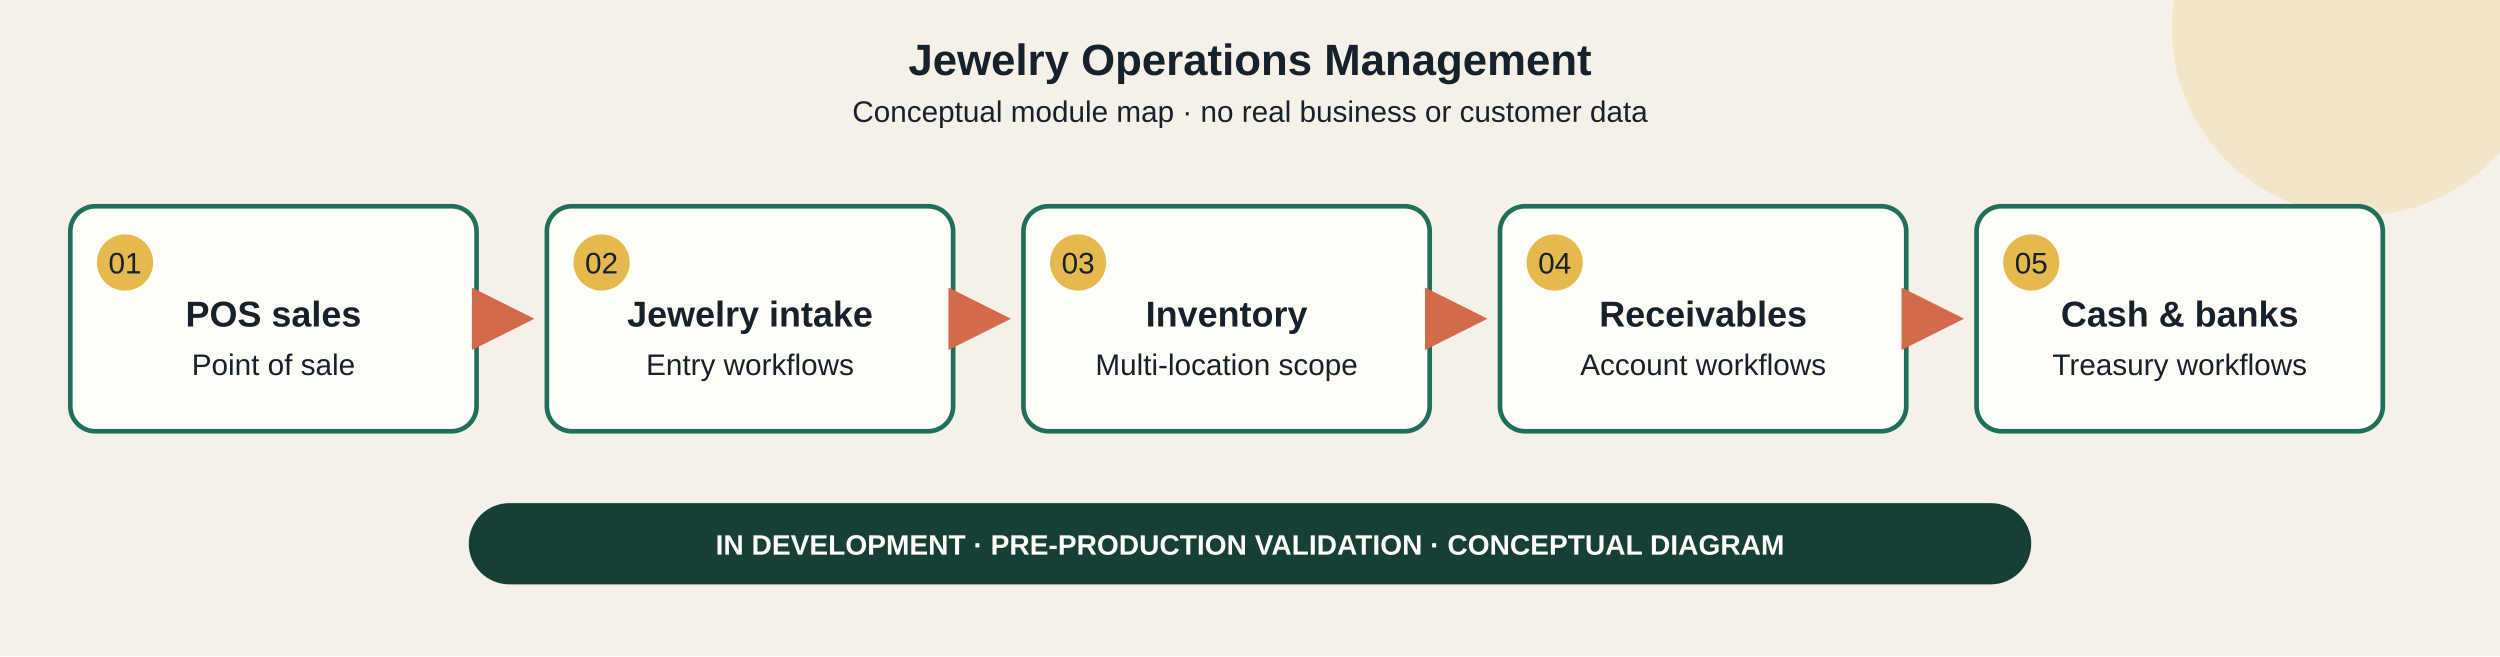
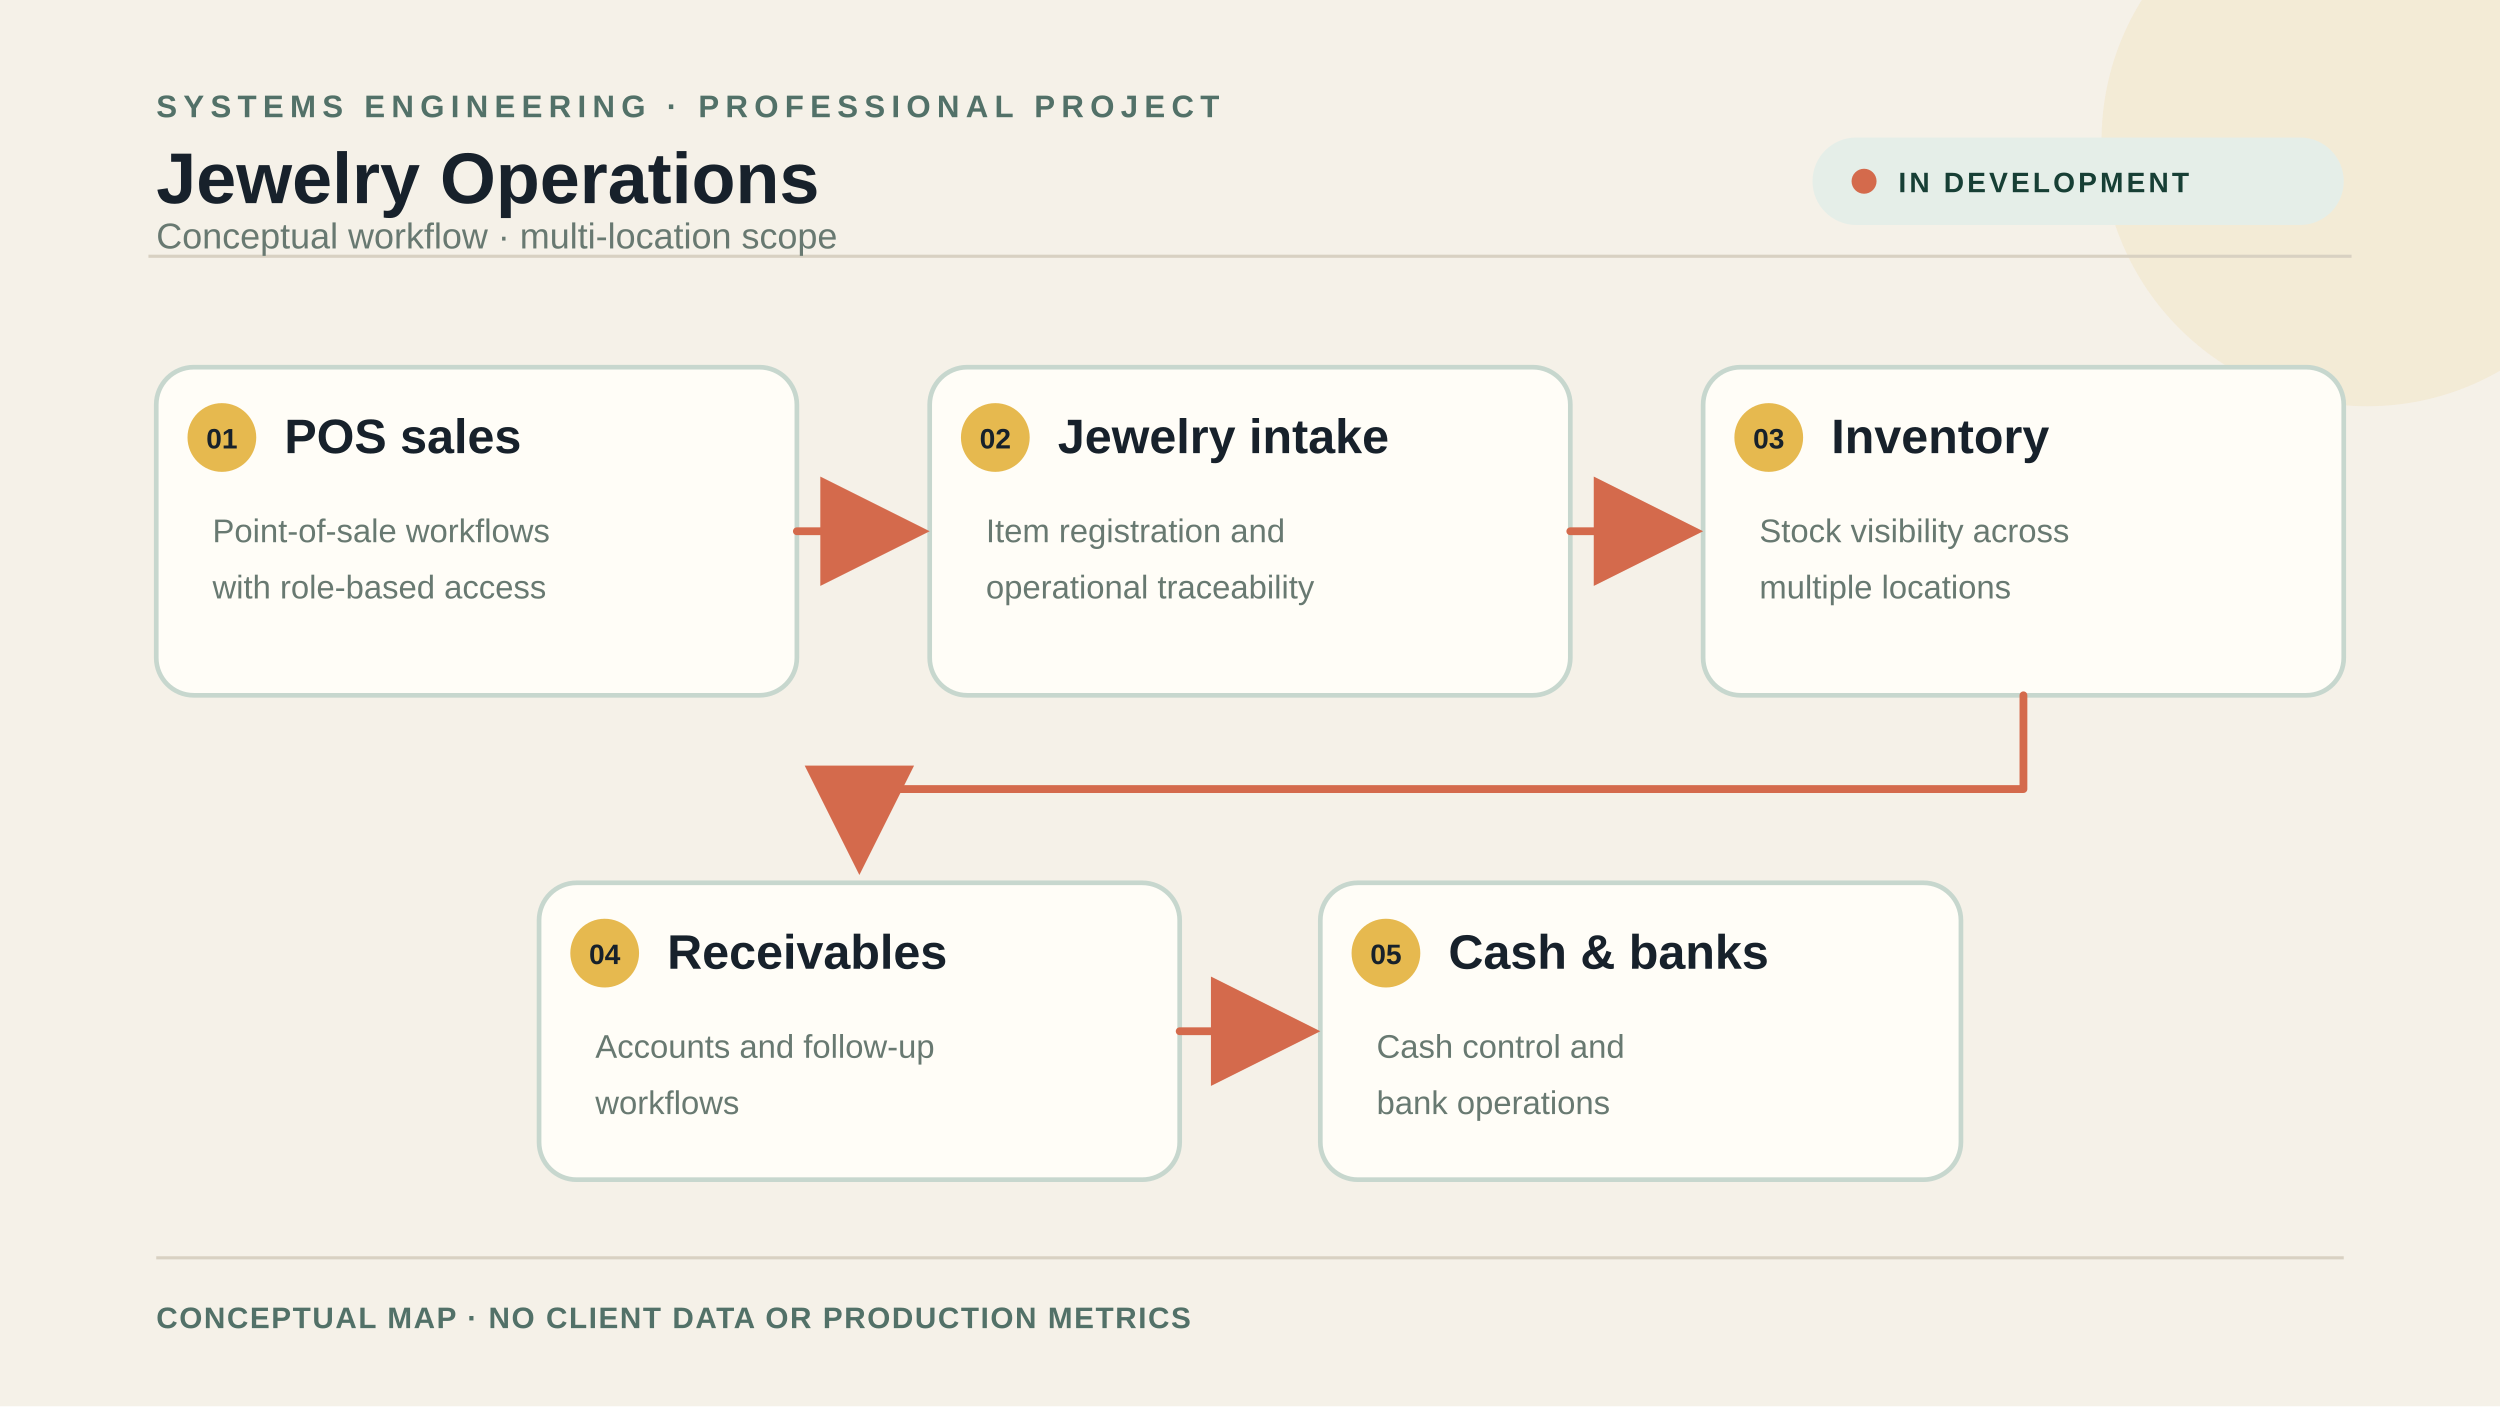
- <svg xmlns="http://www.w3.org/2000/svg" width="1600" height="420" viewBox="0 0 1600 420" role="img" aria-labelledby="title desc">
+ <svg xmlns="http://www.w3.org/2000/svg" width="1600" height="900" viewBox="0 0 1600 900" role="img" aria-labelledby="title desc">
  <style>
-     text{font-family:Arial,sans-serif;fill:#17212b}.box{fill:#fffdf7;stroke:#1f6f5b;stroke-width:3}.arrow{stroke:#d46a4c;stroke-width:4;marker-end:url(#arrow)}.title{font-size:28px;font-weight:700}.label{font-size:23px;font-weight:700}.small{font-size:19px}.micro{font-size:16px}
+     text{font-family:Arial,sans-serif;fill:#17212b}
+     .eyebrow{font-size:20px;font-weight:700;letter-spacing:4px;fill:#527168}
+     .heading{font-size:46px;font-weight:700}
+     .subheading{font-size:23px;fill:#687971}
+     .status{font-size:18px;font-weight:700;letter-spacing:2px;fill:#173f35}
+     .card{fill:#fffdf7;stroke:#c7d7ce;stroke-width:3}
+     .num{fill:#e6b94f}
+     .numtext{font-size:18px;font-weight:700}
+     .label{font-size:31px;font-weight:700}
+     .small{font-size:21px;fill:#687971}
+     .route{fill:none;stroke:#d46a4c;stroke-width:5;stroke-linecap:round;stroke-linejoin:round;marker-end:url(#arrow)}
+     .foot{font-size:19px;font-weight:700;letter-spacing:1px;fill:#527168}
  </style>
  <defs>
-     <marker id="arrow" markerWidth="10" markerHeight="10" refX="9" refY="5" orient="auto">
-       <path d="M0,0 L10,5 L0,10 z" fill="#d46a4c" />
+     <marker id="arrow" markerWidth="14" markerHeight="14" refX="12" refY="7" orient="auto">
+       <path d="M0,0 L14,7 L0,14 z" fill="#d46a4c" />
    </marker>
  </defs>
-   <rect width="1600" height="420" fill="#f5f1e8" />
-   <circle cx="1510" cy="18" r="120" fill="#e6b94f" opacity=".2" />
-   <text x="800" y="48" text-anchor="middle" class="title">Jewelry Operations Management</text>
-   <text x="800" y="78" text-anchor="middle" class="small">Conceptual module map · no real business or customer data</text>
-   <g transform="translate(45 132)">
-     <rect class="box" width="260" height="144" rx="16" />
-     <circle cx="35" cy="36" r="18" fill="#e6b94f" />
-     <text x="35" y="43" text-anchor="middle" class="small">01</text>
-     <text x="130" y="77" text-anchor="middle" class="label">POS sales</text>
-     <text x="130" y="108" text-anchor="middle" class="small">Point of sale</text>
+   <rect width="1600" height="900" fill="#f5f1e8" />
+   <circle cx="1515" cy="90" r="170" fill="#e6b94f" opacity=".12" />
+   <path d="M95 164H1505" stroke="#d8d1c2" stroke-width="2" />
+   <text x="100" y="75" class="eyebrow">SYSTEMS ENGINEERING · PROFESSIONAL PROJECT</text>
+   <text x="100" y="130" class="heading">Jewelry Operations</text>
+   <text x="100" y="159" class="subheading">Conceptual workflow · multi-location scope</text>
+   <rect x="1160" y="88" width="340" height="56" rx="28" fill="#e5eee8" />
+   <circle cx="1193" cy="116" r="8" fill="#d46a4c" />
+   <text x="1215" y="123" class="status">IN DEVELOPMENT</text>
+   <g transform="translate(100 235)">
+     <rect class="card" width="410" height="210" rx="24" />
+     <circle class="num" cx="42" cy="45" r="22" />
+     <text class="numtext" x="42" y="52" text-anchor="middle">01</text>
+     <text class="label" x="82" y="55">POS sales</text>
+     <text class="small" x="36" y="112">Point-of-sale workflows</text>
+     <text class="small" x="36" y="148">with role-based access</text>
  </g>
-   <g transform="translate(350 132)">
-     <rect class="box" width="260" height="144" rx="16" />
-     <circle cx="35" cy="36" r="18" fill="#e6b94f" />
-     <text x="35" y="43" text-anchor="middle" class="small">02</text>
-     <text x="130" y="77" text-anchor="middle" class="label">Jewelry intake</text>
-     <text x="130" y="108" text-anchor="middle" class="small">Entry workflows</text>
+   <g transform="translate(595 235)">
+     <rect class="card" width="410" height="210" rx="24" />
+     <circle class="num" cx="42" cy="45" r="22" />
+     <text class="numtext" x="42" y="52" text-anchor="middle">02</text>
+     <text class="label" x="82" y="55">Jewelry intake</text>
+     <text class="small" x="36" y="112">Item registration and</text>
+     <text class="small" x="36" y="148">operational traceability</text>
  </g>
-   <g transform="translate(655 132)">
-     <rect class="box" width="260" height="144" rx="16" />
-     <circle cx="35" cy="36" r="18" fill="#e6b94f" />
-     <text x="35" y="43" text-anchor="middle" class="small">03</text>
-     <text x="130" y="77" text-anchor="middle" class="label">Inventory</text>
-     <text x="130" y="108" text-anchor="middle" class="small">Multi-location scope</text>
+   <g transform="translate(1090 235)">
+     <rect class="card" width="410" height="210" rx="24" />
+     <circle class="num" cx="42" cy="45" r="22" />
+     <text class="numtext" x="42" y="52" text-anchor="middle">03</text>
+     <text class="label" x="82" y="55">Inventory</text>
+     <text class="small" x="36" y="112">Stock visibility across</text>
+     <text class="small" x="36" y="148">multiple locations</text>
  </g>
-   <g transform="translate(960 132)">
-     <rect class="box" width="260" height="144" rx="16" />
-     <circle cx="35" cy="36" r="18" fill="#e6b94f" />
-     <text x="35" y="43" text-anchor="middle" class="small">04</text>
-     <text x="130" y="77" text-anchor="middle" class="label">Receivables</text>
-     <text x="130" y="108" text-anchor="middle" class="small">Account workflows</text>
+   <path class="route" d="M510 340H585" />
+   <path class="route" d="M1005 340H1080" />
+   <path d="M1295 445V505H550V550" fill="none" stroke="#d46a4c" stroke-width="5" stroke-linecap="round" stroke-linejoin="round" marker-end="url(#arrow)" />
+   <g transform="translate(345 565)">
+     <rect class="card" width="410" height="190" rx="24" />
+     <circle class="num" cx="42" cy="45" r="22" />
+     <text class="numtext" x="42" y="52" text-anchor="middle">04</text>
+     <text class="label" x="82" y="55">Receivables</text>
+     <text class="small" x="36" y="112">Accounts and follow-up</text>
+     <text class="small" x="36" y="148">workflows</text>
  </g>
-   <g transform="translate(1265 132)">
-     <rect class="box" width="260" height="144" rx="16" />
-     <circle cx="35" cy="36" r="18" fill="#e6b94f" />
-     <text x="35" y="43" text-anchor="middle" class="small">05</text>
-     <text x="130" y="77" text-anchor="middle" class="label">Cash &amp; banks</text>
-     <text x="130" y="108" text-anchor="middle" class="small">Treasury workflows</text>
+   <g transform="translate(845 565)">
+     <rect class="card" width="410" height="190" rx="24" />
+     <circle class="num" cx="42" cy="45" r="22" />
+     <text class="numtext" x="42" y="52" text-anchor="middle">05</text>
+     <text class="label" x="82" y="55">Cash &amp; banks</text>
+     <text class="small" x="36" y="112">Cash control and</text>
+     <text class="small" x="36" y="148">bank operations</text>
  </g>
-   <path class="arrow" d="M310 204h28" />
-   <path class="arrow" d="M615 204h28" />
-   <path class="arrow" d="M920 204h28" />
-   <path class="arrow" d="M1225 204h28" />
-   <rect x="300" y="322" width="1000" height="52" rx="26" fill="#163f35" />
-   <text x="800" y="355" text-anchor="middle" style="font-size:18px;font-weight:700;fill:#fffdf7">IN DEVELOPMENT · PRE-PRODUCTION VALIDATION · CONCEPTUAL DIAGRAM</text>
+   <path class="route" d="M755 660H835" />
+   <path d="M100 805H1500" stroke="#d8d1c2" stroke-width="2" />
+   <text x="100" y="850" class="foot">CONCEPTUAL MAP · NO CLIENT DATA OR PRODUCTION METRICS</text>
</svg>
